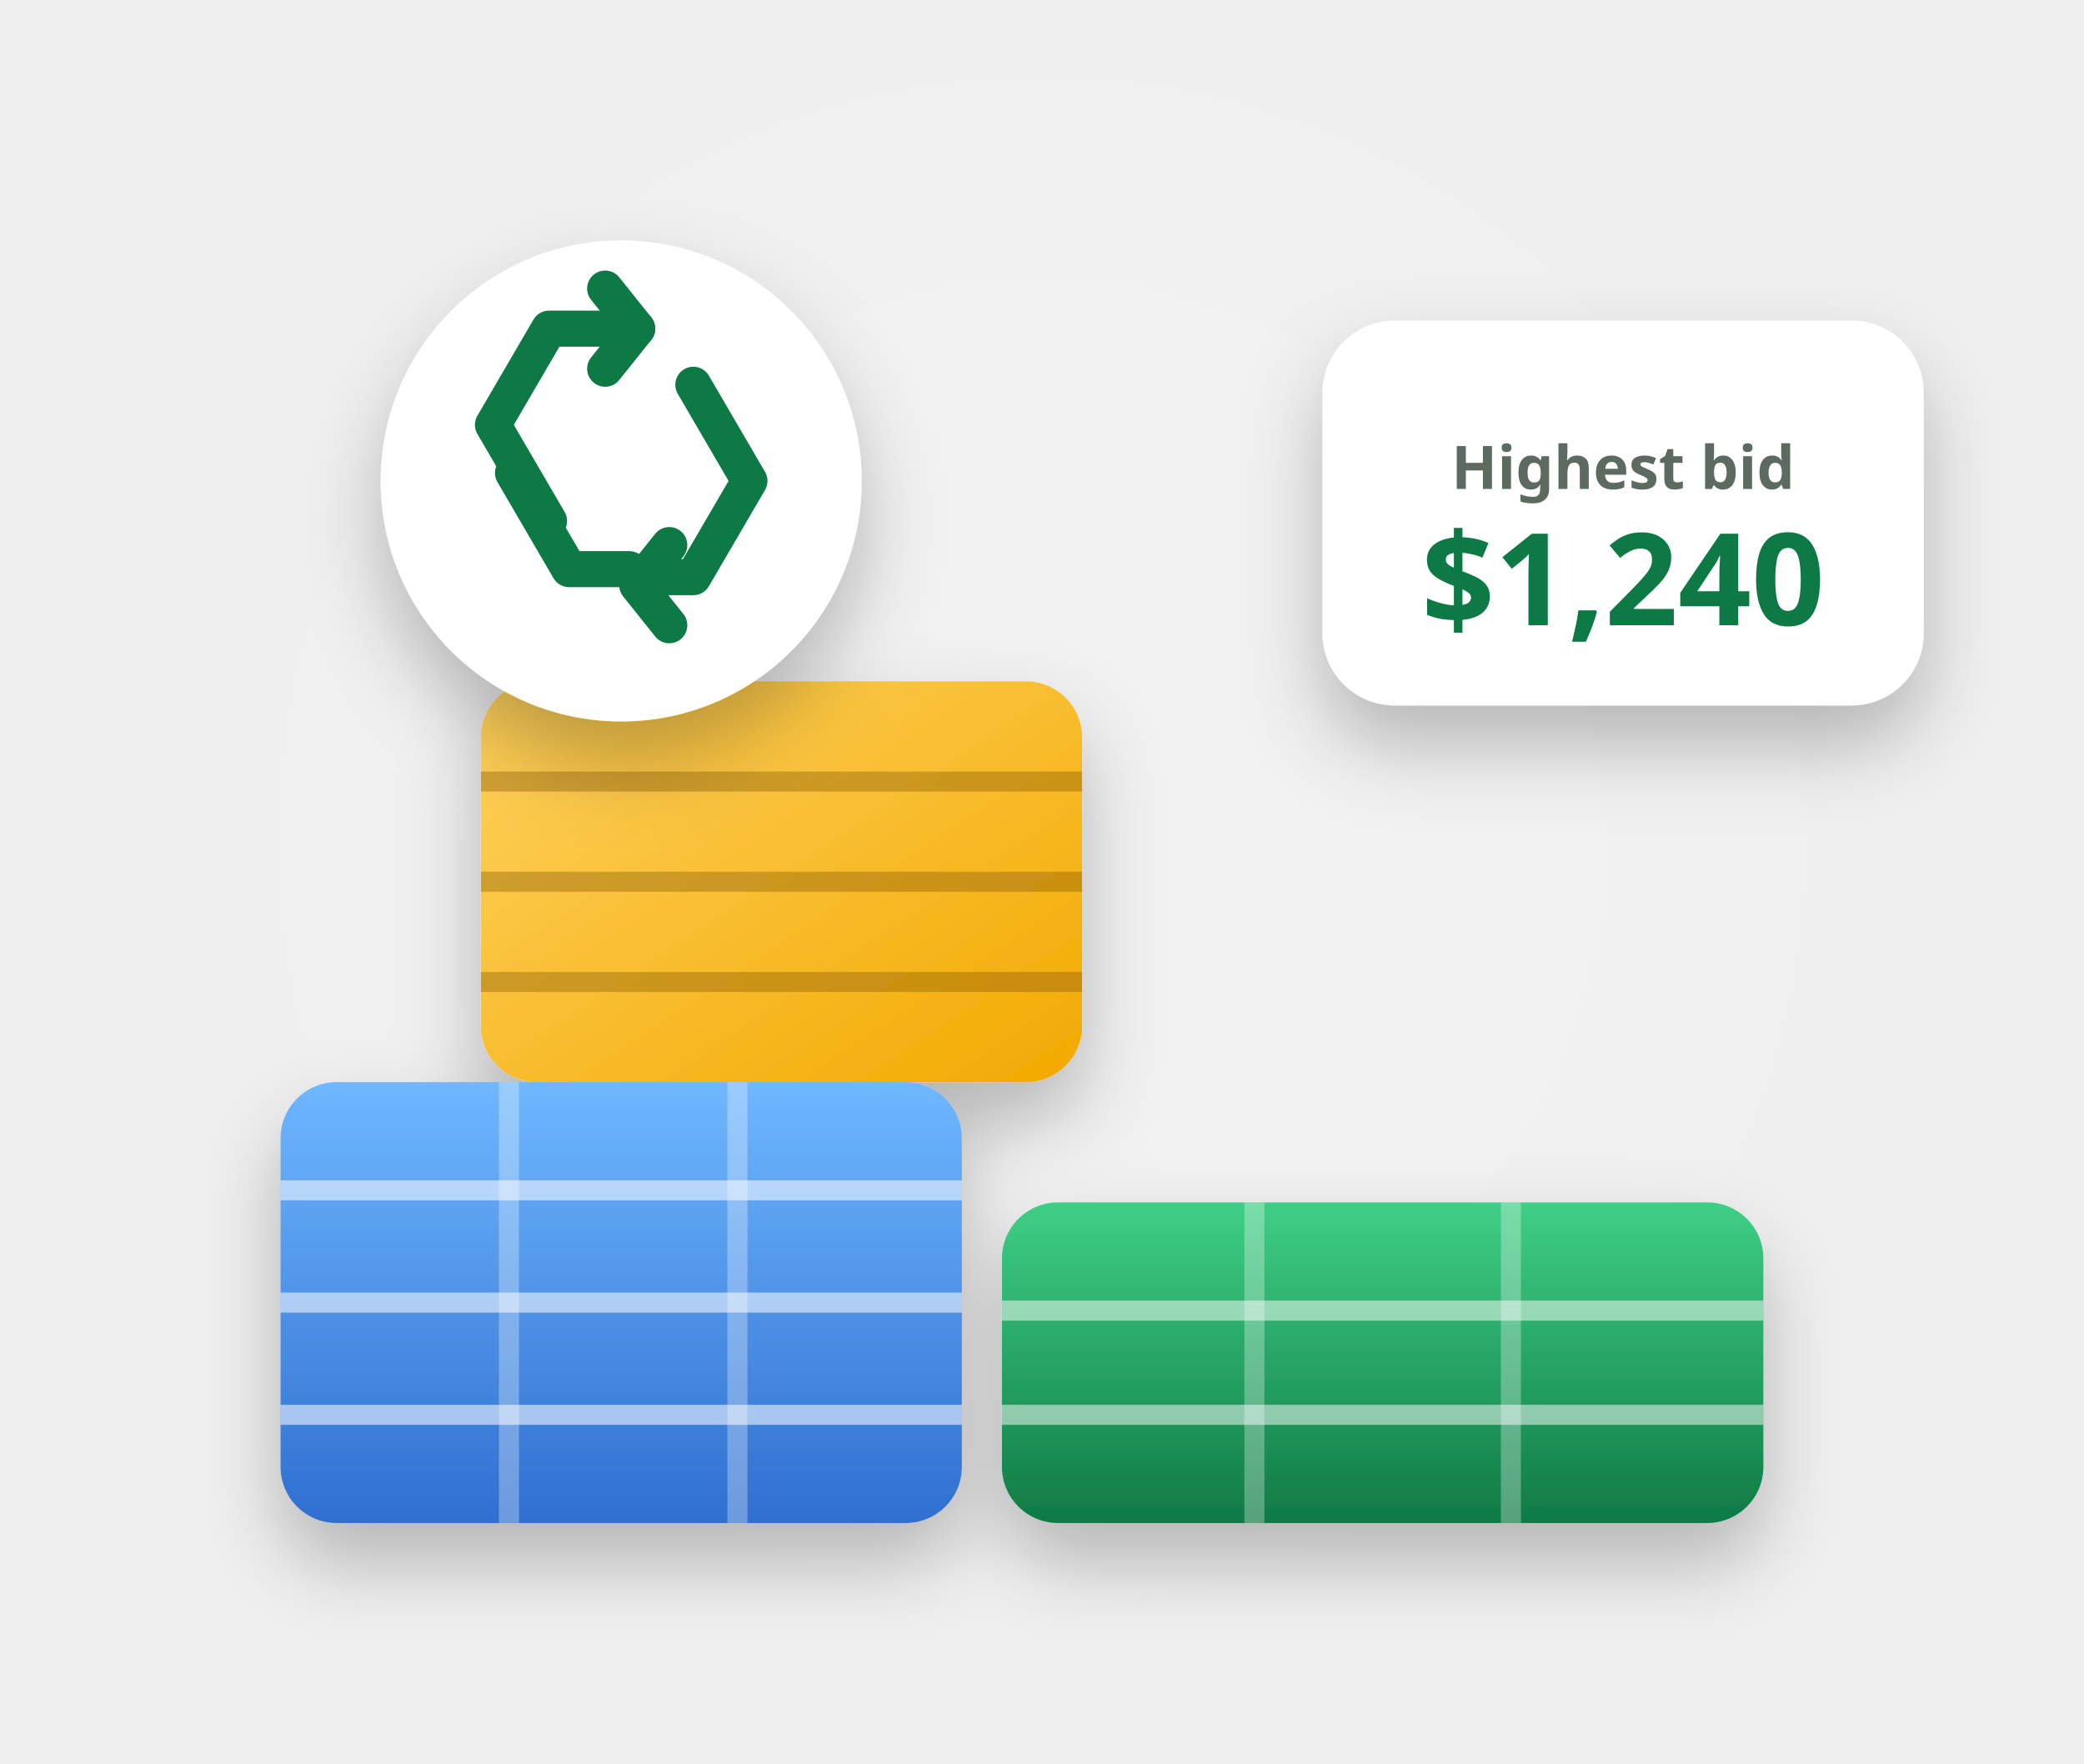
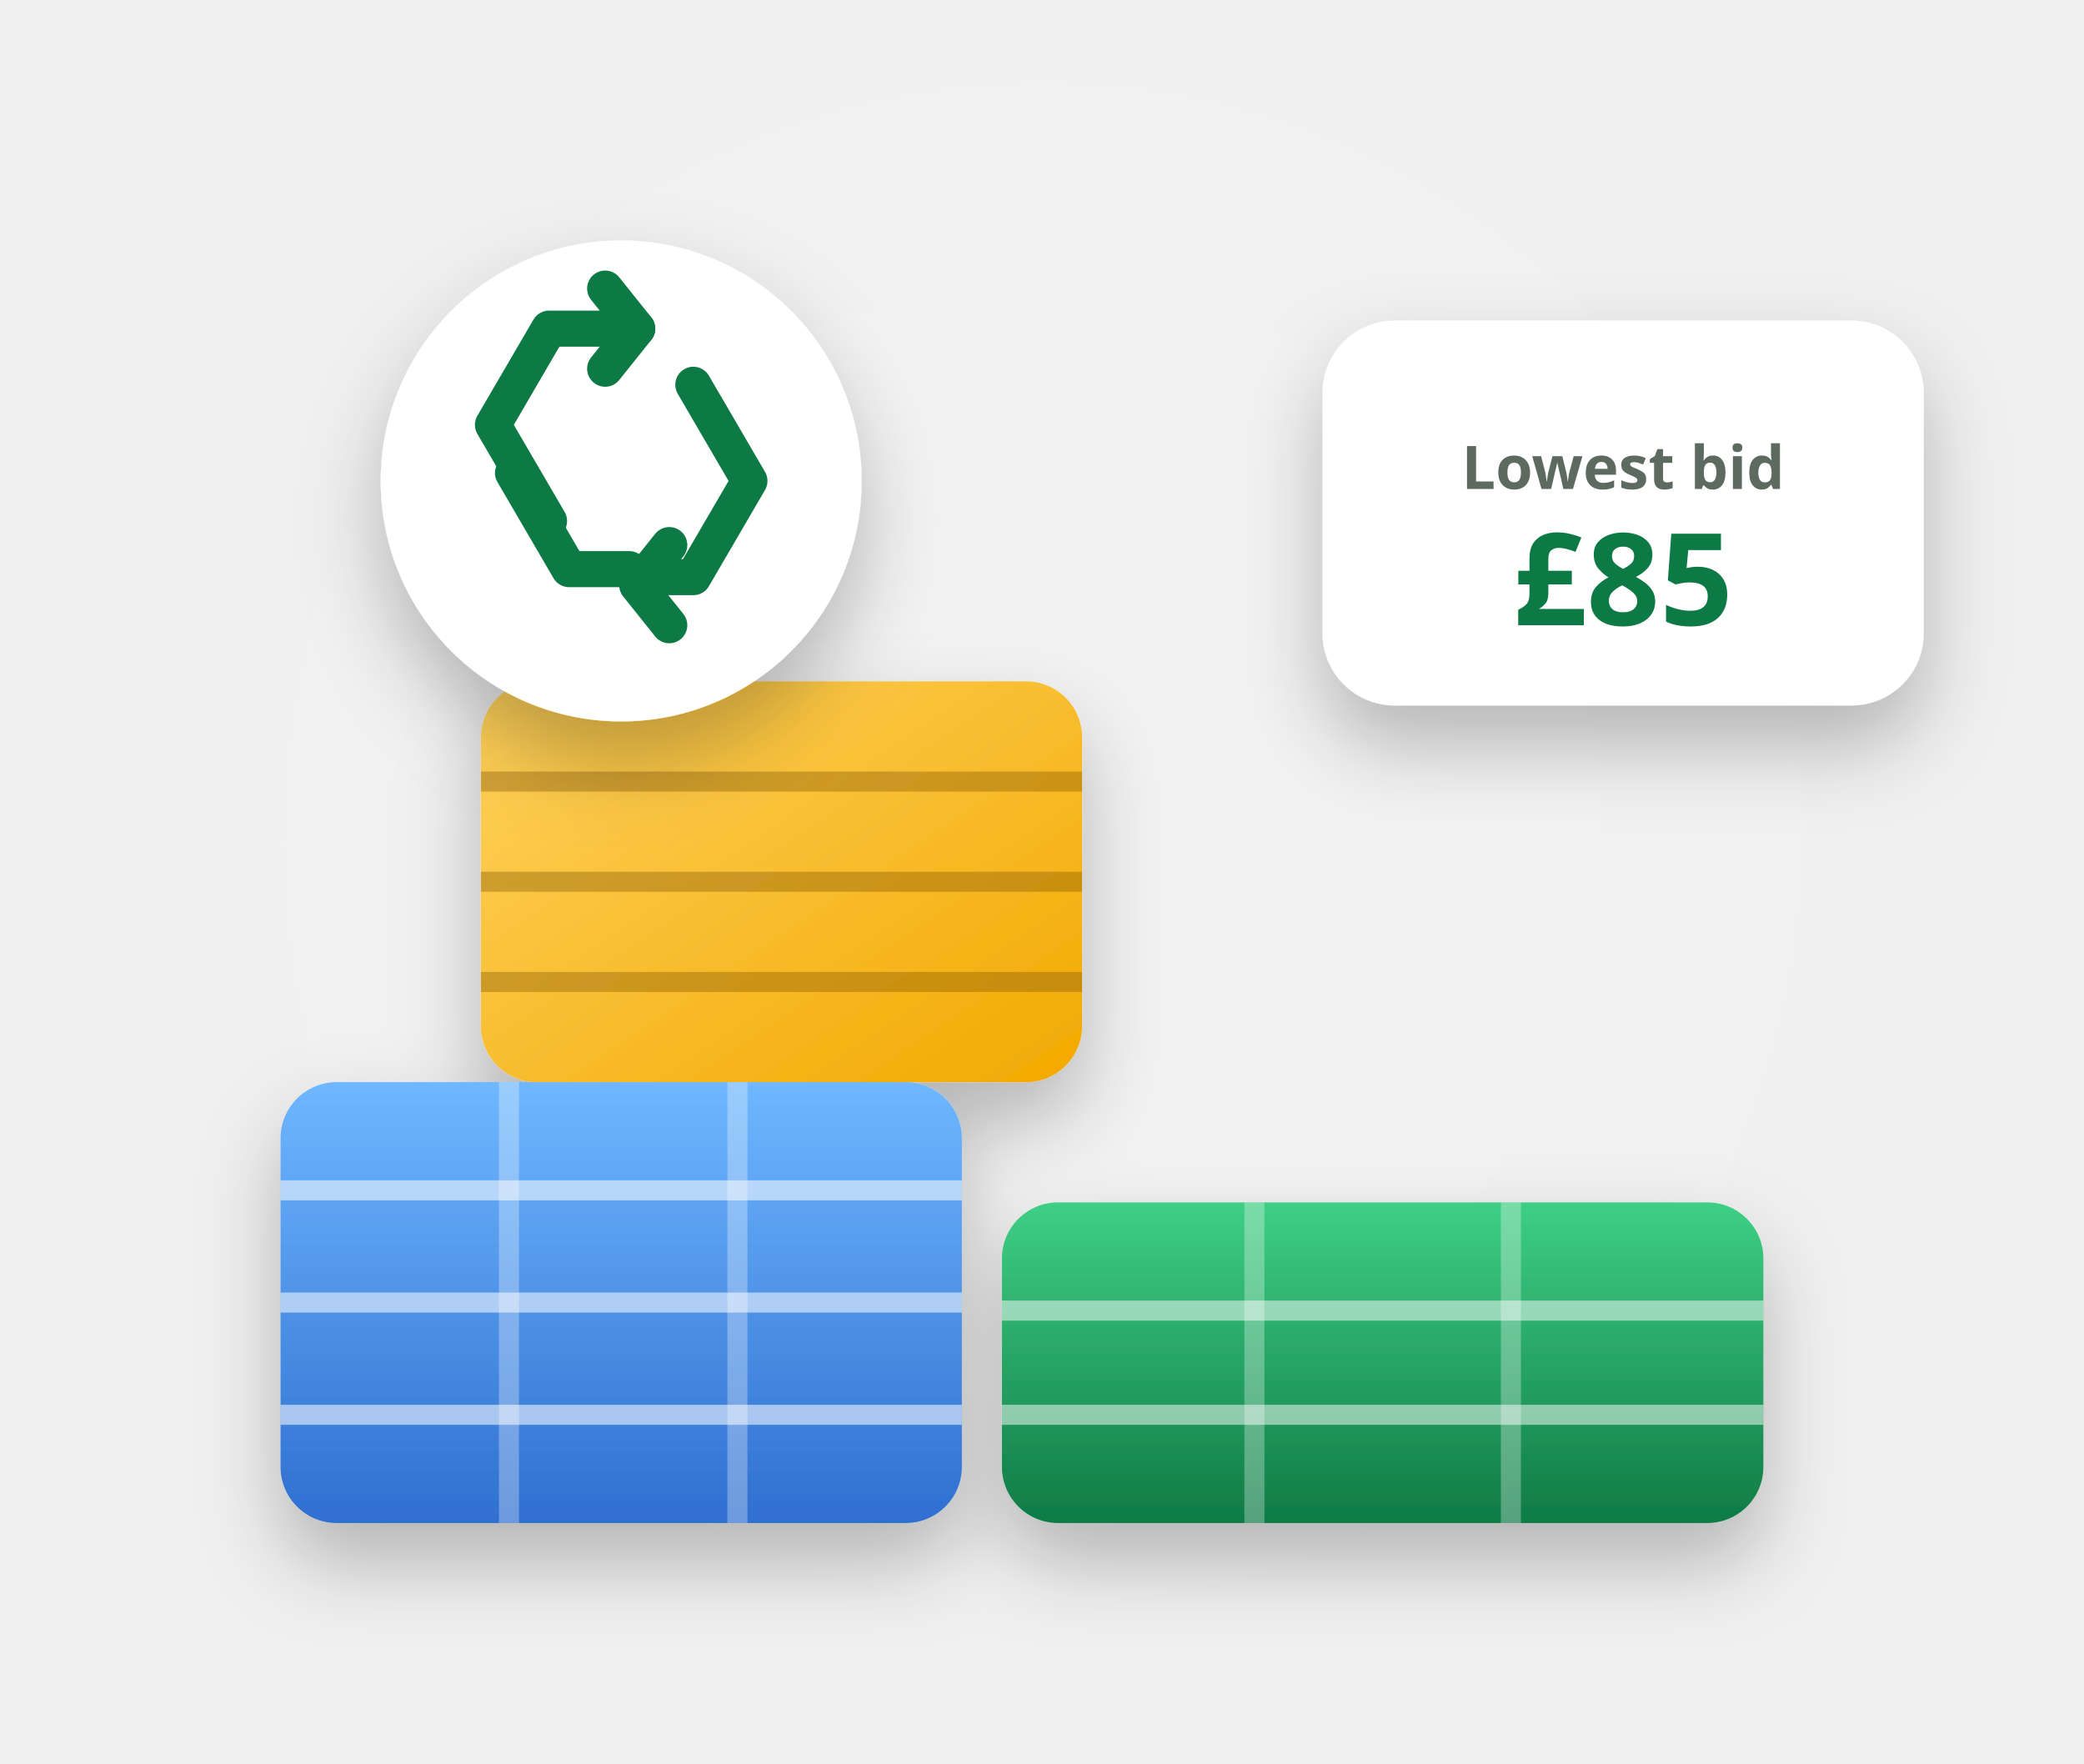
<svg xmlns="http://www.w3.org/2000/svg" viewBox="0 0 520 440" role="img" aria-label="Recycling bales with a price tag and a recycling symbol">
  <defs>
    <linearGradient id="g1" x1="0" y1="0" x2="1" y2="1">
      <stop offset="0" stop-color="#ffd25e" />
      <stop offset="1" stop-color="#f2a900" />
    </linearGradient>
    <linearGradient id="g2" x1="0" y1="0" x2="0" y2="1">
      <stop offset="0" stop-color="#3fcf85" />
      <stop offset="1" stop-color="#0f7a45" />
    </linearGradient>
    <linearGradient id="g3" x1="0" y1="0" x2="0" y2="1">
      <stop offset="0" stop-color="#6fb7ff" />
      <stop offset="1" stop-color="#2f6fd0" />
    </linearGradient>
    <filter id="sh" x="-20%" y="-20%" width="140%" height="150%">
      <feDropShadow dx="0" dy="10" stdDeviation="10" flood-color="#000" flood-opacity=".25" />
    </filter>
  </defs>
  <circle cx="260" cy="210" r="190" fill="#ffffff" opacity=".08" />
  <circle cx="260" cy="210" r="140" fill="#ffffff" opacity=".08" />
  <g filter="url(#sh)">
    <rect x="70" y="270" width="170" height="110" rx="14" fill="url(#g3)" />
    <g stroke="#fff" stroke-opacity=".55" stroke-width="5">
      <path d="M70 297h170M70 325h170M70 353h170" />
      <path d="M127 270v110M184 270v110" stroke-opacity=".3" />
    </g>
    <rect x="250" y="300" width="190" height="80" rx="14" fill="url(#g2)" />
    <g stroke="#fff" stroke-opacity=".5" stroke-width="5">
      <path d="M250 327h190M250 353h190" />
      <path d="M313 300v80M377 300v80" stroke-opacity=".3" />
    </g>
    <rect x="120" y="170" width="150" height="100" rx="14" fill="url(#g1)" />
    <g stroke="#7a4f00" stroke-opacity=".35" stroke-width="5">
      <path d="M120 195h150M120 220h150M120 245h150" />
    </g>
  </g>
  <g transform="translate(330 80)" filter="url(#sh)">
    <rect width="150" height="96" rx="18" fill="#fff" />
    <path d="M24 -0 l-14 -18 28 0z" fill="none" />
-     <text x="75" y="42" text-anchor="middle" font-family="system-ui,sans-serif" font-size="15" font-weight="600" fill="#5c6b61">Highest bid</text>
-     <text x="75" y="76" text-anchor="middle" font-family="system-ui,sans-serif" font-size="32" font-weight="800" fill="#0f7a45">$1,240</text>
+     <text x="75" y="42" text-anchor="middle" font-family="system-ui,sans-serif" font-size="15" font-weight="600" fill="#5c6b61">Lowest bid</text>
+     <text x="75" y="76" text-anchor="middle" font-family="system-ui,sans-serif" font-size="32" font-weight="800" fill="#0f7a45">£85</text>
  </g>
  <g transform="translate(95 60)" filter="url(#sh)">
    <circle cx="60" cy="60" r="60" fill="#fff" />
    <g fill="none" stroke="#0f7a45" stroke-width="9" stroke-linecap="round" stroke-linejoin="round">
      <path d="M42 70 28 46l14-24h22" />
      <path d="m56 12 8 10-8 10" />
      <path d="M62 82h-1l-14 0 -14 -24" />
      <path d="M78 36l14 24-14 24H66" />
      <path d="m72 96-8-10 8-10" />
    </g>
  </g>
</svg>
